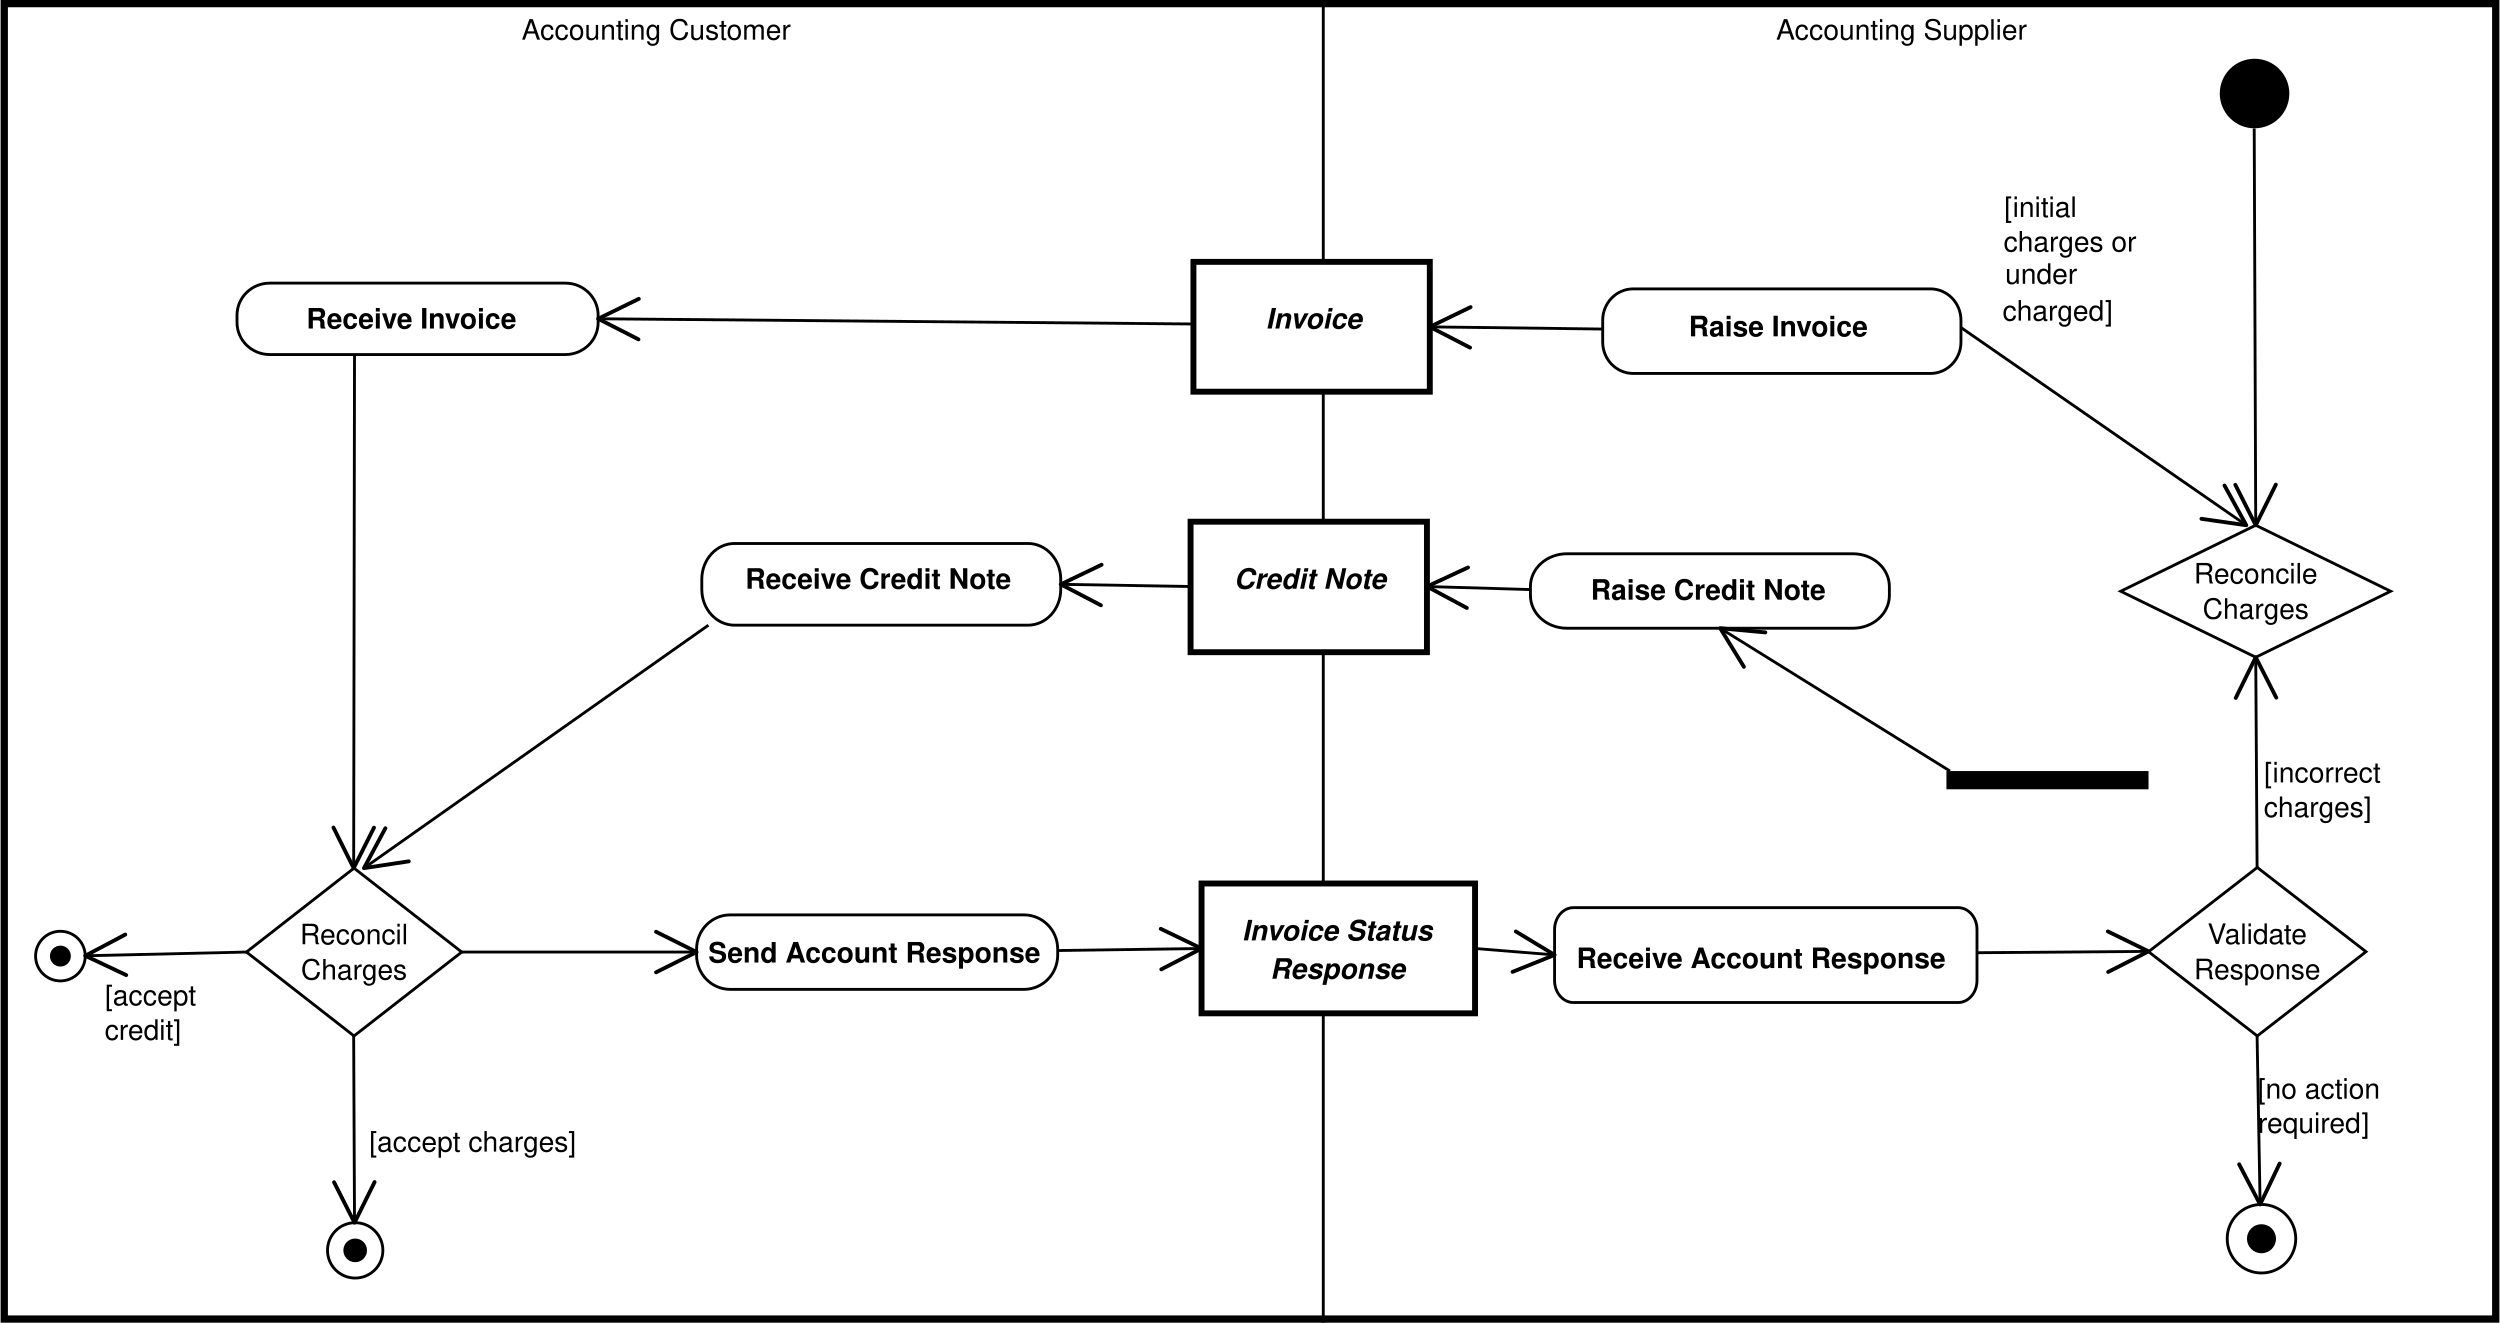
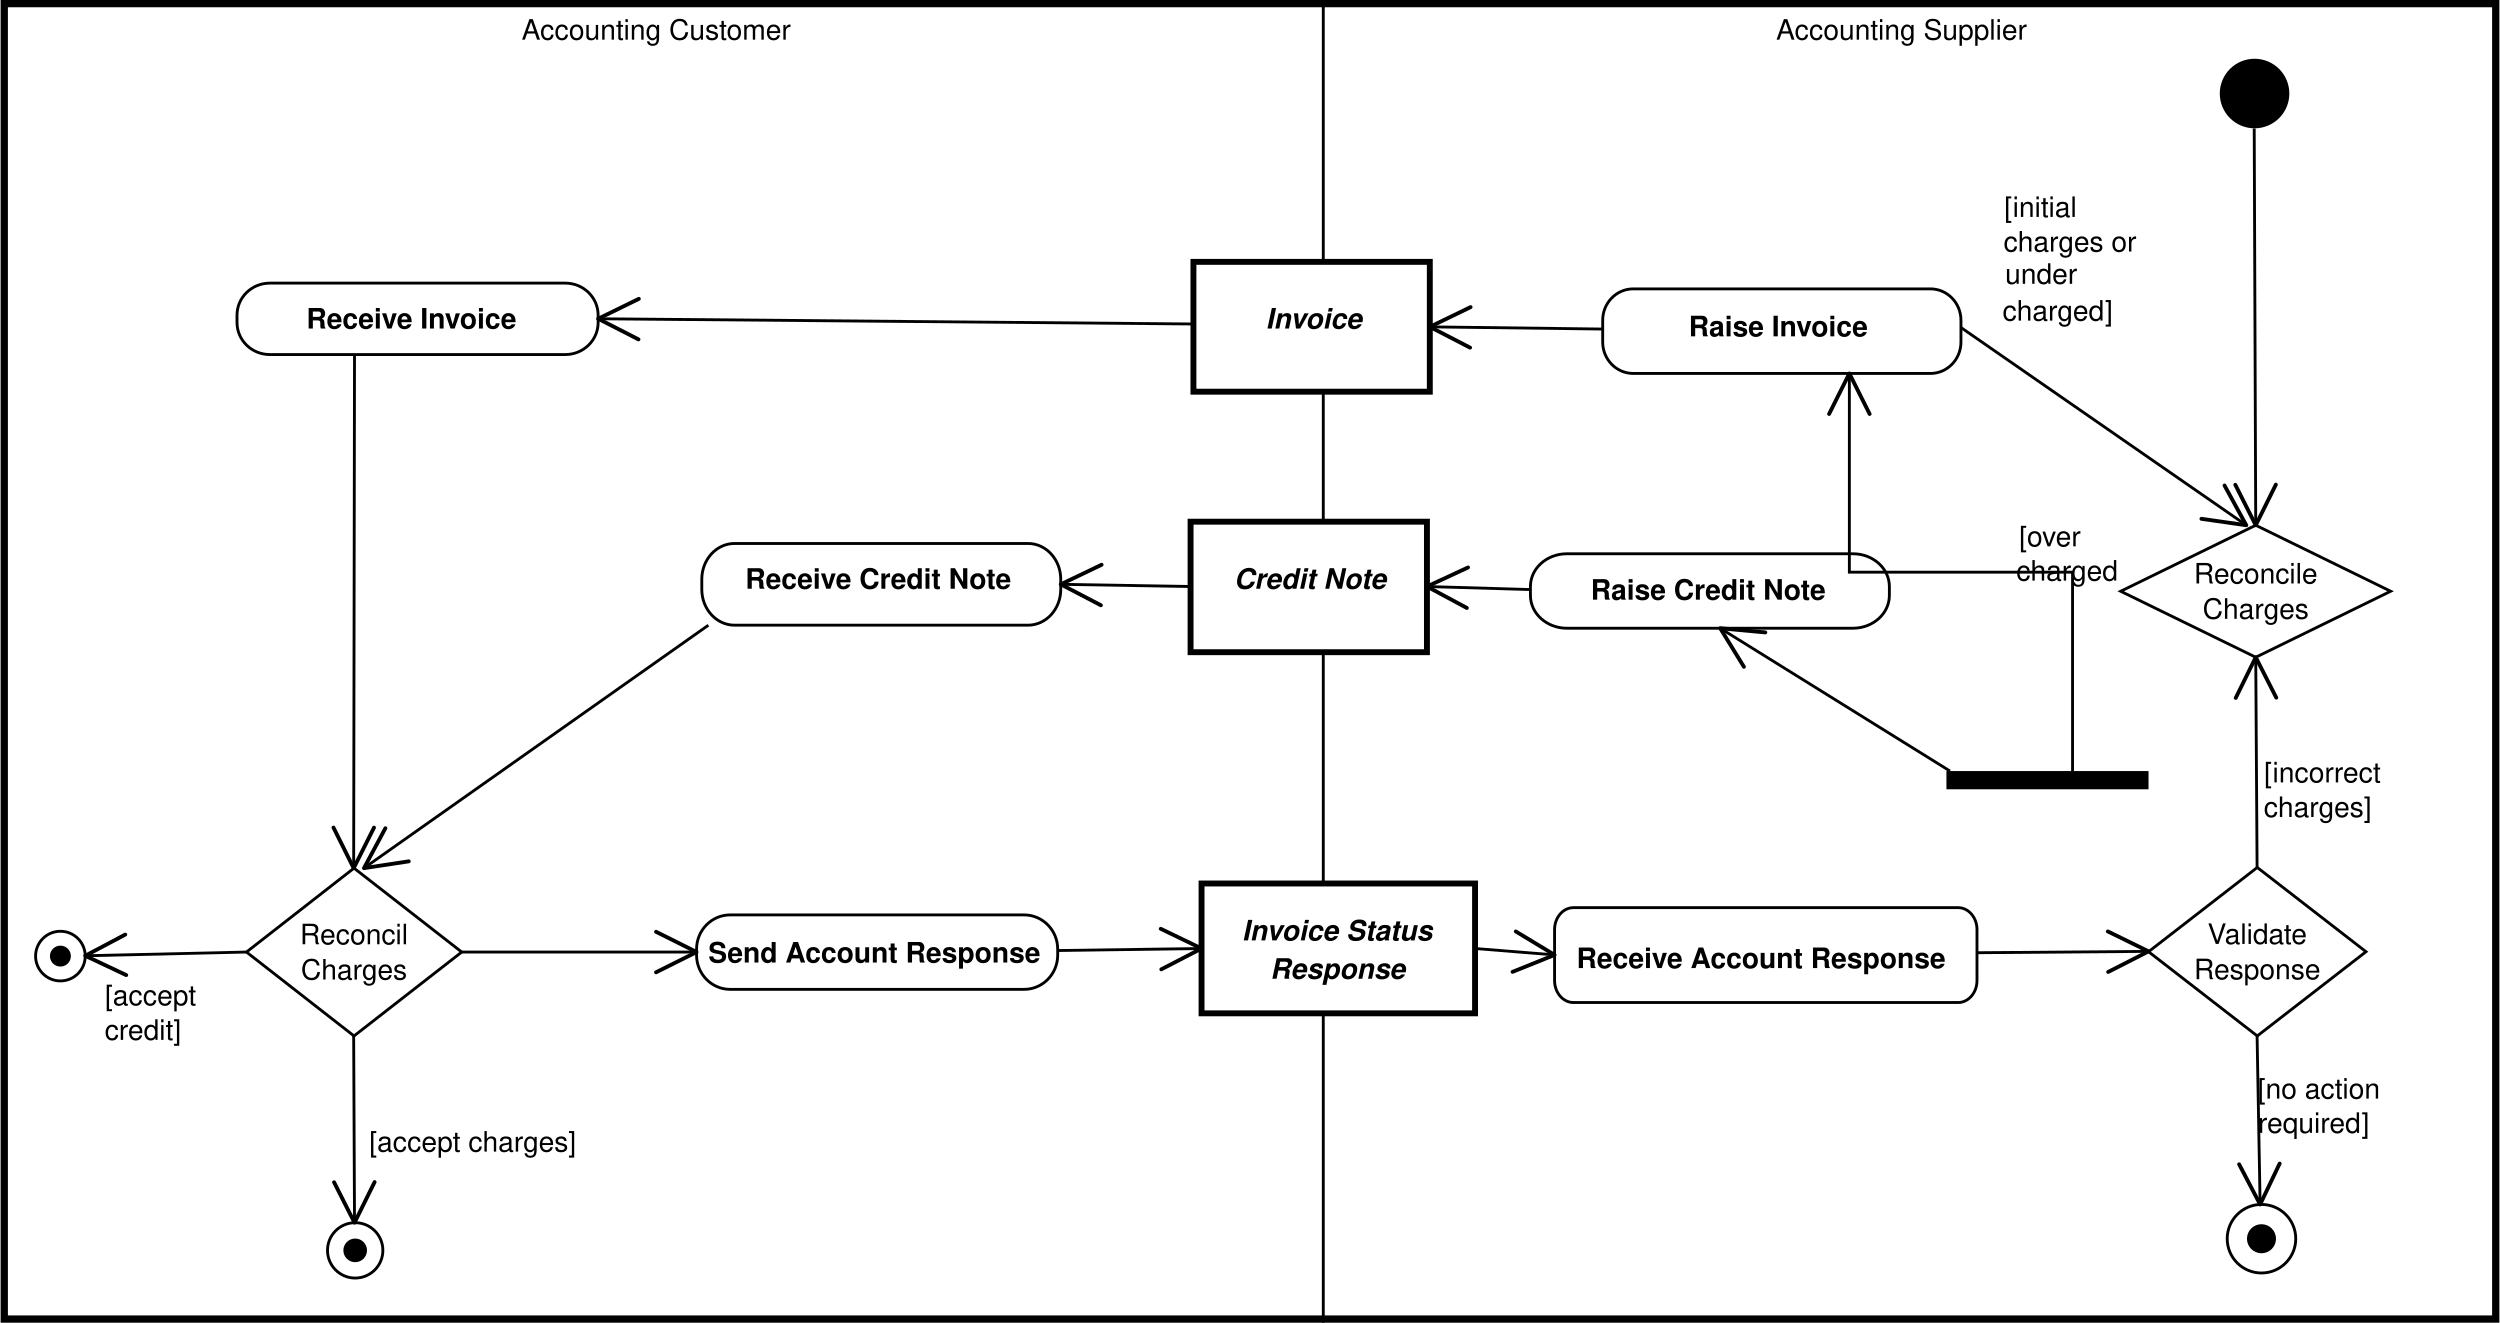
- <svg xmlns="http://www.w3.org/2000/svg" version="1.1" width="1480" height="783" viewBox="0 0 1480.0 783.4" content="&lt;mxfile host=&quot;UBL-TC&quot; agent=&quot;UBL artwork pipeline&quot; type=&quot;device&quot;&gt;&lt;diagram id=&quot;d1&quot; name=&quot;Page-1&quot;&gt;&lt;mxGraphModel dx=&quot;1400&quot; dy=&quot;800&quot; grid=&quot;0&quot; page=&quot;1&quot; pageScale=&quot;1&quot; pageWidth=&quot;1480&quot; pageHeight=&quot;783&quot;&gt;&lt;root&gt;&lt;mxCell id=&quot;0&quot;/&gt;&lt;mxCell id=&quot;1&quot; parent=&quot;0&quot;/&gt;&lt;mxCell id=&quot;lane0&quot; value=&quot;Accounting Customer&quot; style=&quot;swimlane;whiteSpace=wrap;html=1;startSize=33;&quot; vertex=&quot;1&quot; parent=&quot;1&quot;&gt;&lt;mxGeometry x=&quot;0.0&quot; y=&quot;0&quot; width=&quot;783.4&quot; height=&quot;783.4&quot; as=&quot;geometry&quot;/&gt;&lt;/mxCell&gt;&lt;mxCell id=&quot;lane1&quot; value=&quot;Accounting Supplier&quot; style=&quot;swimlane;whiteSpace=wrap;html=1;startSize=33;&quot; vertex=&quot;1&quot; parent=&quot;1&quot;&gt;&lt;mxGeometry x=&quot;783.4&quot; y=&quot;0&quot; width=&quot;696.6&quot; height=&quot;783.4&quot; as=&quot;geometry&quot;/&gt;&lt;/mxCell&gt;&lt;mxCell id=&quot;n1&quot; value=&quot;&quot; style=&quot;ellipse;html=1;shape=startState;fillColor=#000000;strokeColor=#000000;fontFamily=Helvetica;fontSize=17;&quot; vertex=&quot;1&quot; parent=&quot;1&quot;&gt;&lt;mxGeometry x=&quot;1314.5&quot; y=&quot;34.6&quot; width=&quot;41.1&quot; height=&quot;41.5&quot; as=&quot;geometry&quot;/&gt;&lt;/mxCell&gt;&lt;mxCell id=&quot;n2&quot; value=&quot;Invoice&quot; style=&quot;rounded=0;whiteSpace=wrap;html=1;fontStyle=3;strokeWidth=2;fontFamily=Helvetica;fontSize=17;&quot; vertex=&quot;1&quot; parent=&quot;1&quot;&gt;&lt;mxGeometry x=&quot;706.5&quot; y=&quot;155.1&quot; width=&quot;140.0&quot; height=&quot;76.9&quot; as=&quot;geometry&quot;/&gt;&lt;/mxCell&gt;&lt;mxCell id=&quot;n3&quot; value=&quot;Receive Invoice&quot; style=&quot;rounded=1;arcSize=40;whiteSpace=wrap;html=1;fontStyle=1;fontFamily=Helvetica;fontSize=17;&quot; vertex=&quot;1&quot; parent=&quot;1&quot;&gt;&lt;mxGeometry x=&quot;140.0&quot; y=&quot;167.7&quot; width=&quot;213.9&quot; height=&quot;42.3&quot; as=&quot;geometry&quot;/&gt;&lt;/mxCell&gt;&lt;mxCell id=&quot;n4&quot; value=&quot;Raise Invoice&quot; style=&quot;rounded=1;arcSize=40;whiteSpace=wrap;html=1;fontStyle=1;fontFamily=Helvetica;fontSize=17;&quot; vertex=&quot;1&quot; parent=&quot;1&quot;&gt;&lt;mxGeometry x=&quot;948.9&quot; y=&quot;171.1&quot; width=&quot;212.2&quot; height=&quot;50.1&quot; as=&quot;geometry&quot;/&gt;&lt;/mxCell&gt;&lt;mxCell id=&quot;n5&quot; value=&quot;Credit Note&quot; style=&quot;rounded=0;whiteSpace=wrap;html=1;fontStyle=3;strokeWidth=2;fontFamily=Helvetica;fontSize=17;&quot; vertex=&quot;1&quot; parent=&quot;1&quot;&gt;&lt;mxGeometry x=&quot;704.8&quot; y=&quot;309.0&quot; width=&quot;140.0&quot; height=&quot;77.3&quot; as=&quot;geometry&quot;/&gt;&lt;/mxCell&gt;&lt;mxCell id=&quot;n6&quot; value=&quot;Reconcile Charges&quot; style=&quot;rhombus;whiteSpace=wrap;html=1;fontFamily=Helvetica;fontSize=17;&quot; vertex=&quot;1&quot; parent=&quot;1&quot;&gt;&lt;mxGeometry x=&quot;1255.7&quot; y=&quot;311.1&quot; width=&quot;159.9&quot; height=&quot;78.2&quot; as=&quot;geometry&quot;/&gt;&lt;/mxCell&gt;&lt;mxCell id=&quot;n7&quot; value=&quot;Receive Credit Note&quot; style=&quot;rounded=1;arcSize=40;whiteSpace=wrap;html=1;fontStyle=1;fontFamily=Helvetica;fontSize=17;&quot; vertex=&quot;1&quot; parent=&quot;1&quot;&gt;&lt;mxGeometry x=&quot;415.3&quot; y=&quot;321.9&quot; width=&quot;212.6&quot; height=&quot;48.4&quot; as=&quot;geometry&quot;/&gt;&lt;/mxCell&gt;&lt;mxCell id=&quot;n8&quot; value=&quot;Raise Credit Note&quot; style=&quot;rounded=1;arcSize=40;whiteSpace=wrap;html=1;fontStyle=1;fontFamily=Helvetica;fontSize=17;&quot; vertex=&quot;1&quot; parent=&quot;1&quot;&gt;&lt;mxGeometry x=&quot;906.1&quot; y=&quot;328.0&quot; width=&quot;212.6&quot; height=&quot;44.1&quot; as=&quot;geometry&quot;/&gt;&lt;/mxCell&gt;&lt;mxCell id=&quot;n9&quot; value=&quot;&quot; style=&quot;html=1;shape=line;direction=north;strokeWidth=12;fontFamily=Helvetica;fontSize=17;&quot; vertex=&quot;1&quot; parent=&quot;1&quot;&gt;&lt;mxGeometry x=&quot;1152.5&quot; y=&quot;456.7&quot; width=&quot;119.7&quot; height=&quot;10.8&quot; as=&quot;geometry&quot;/&gt;&lt;/mxCell&gt;&lt;mxCell id=&quot;n10&quot; value=&quot;Validate Response&quot; style=&quot;rhombus;whiteSpace=wrap;html=1;fontFamily=Helvetica;fontSize=17;&quot; vertex=&quot;1&quot; parent=&quot;1&quot;&gt;&lt;mxGeometry x=&quot;1272.2&quot; y=&quot;513.8&quot; width=&quot;128.8&quot; height=&quot;99.8&quot; as=&quot;geometry&quot;/&gt;&lt;/mxCell&gt;&lt;mxCell id=&quot;n11&quot; value=&quot;Reconcil Charges&quot; style=&quot;rhombus;whiteSpace=wrap;html=1;fontFamily=Helvetica;fontSize=17;&quot; vertex=&quot;1&quot; parent=&quot;1&quot;&gt;&lt;mxGeometry x=&quot;145.6&quot; y=&quot;514.2&quot; width=&quot;127.5&quot; height=&quot;99.4&quot; as=&quot;geometry&quot;/&gt;&lt;/mxCell&gt;&lt;mxCell id=&quot;n12&quot; value=&quot;Invoice Status Response&quot; style=&quot;rounded=0;whiteSpace=wrap;html=1;fontStyle=3;strokeWidth=2;fontFamily=Helvetica;fontSize=17;&quot; vertex=&quot;1&quot; parent=&quot;1&quot;&gt;&lt;mxGeometry x=&quot;711.3&quot; y=&quot;523.3&quot; width=&quot;162.0&quot; height=&quot;76.9&quot; as=&quot;geometry&quot;/&gt;&lt;/mxCell&gt;&lt;mxCell id=&quot;n13&quot; value=&quot;Receive Account Response&quot; style=&quot;rounded=1;arcSize=40;whiteSpace=wrap;html=1;fontStyle=1;fontFamily=Helvetica;fontSize=17;&quot; vertex=&quot;1&quot; parent=&quot;1&quot;&gt;&lt;mxGeometry x=&quot;920.4&quot; y=&quot;537.6&quot; width=&quot;250.2&quot; height=&quot;56.2&quot; as=&quot;geometry&quot;/&gt;&lt;/mxCell&gt;&lt;mxCell id=&quot;n14&quot; value=&quot;Send Account Response&quot; style=&quot;rounded=1;arcSize=40;whiteSpace=wrap;html=1;fontStyle=1;fontFamily=Helvetica;fontSize=17;&quot; vertex=&quot;1&quot; parent=&quot;1&quot;&gt;&lt;mxGeometry x=&quot;412.2&quot; y=&quot;541.9&quot; width=&quot;213.9&quot; height=&quot;44.1&quot; as=&quot;geometry&quot;/&gt;&lt;/mxCell&gt;&lt;mxCell id=&quot;n15&quot; value=&quot;&quot; style=&quot;ellipse;html=1;shape=endState;fillColor=#000000;strokeColor=#000000;fontFamily=Helvetica;fontSize=17;&quot; vertex=&quot;1&quot; parent=&quot;1&quot;&gt;&lt;mxGeometry x=&quot;20.7&quot; y=&quot;551.4&quot; width=&quot;29.4&quot; height=&quot;29.8&quot; as=&quot;geometry&quot;/&gt;&lt;/mxCell&gt;&lt;mxCell id=&quot;n16&quot; value=&quot;&quot; style=&quot;ellipse;html=1;shape=endState;fillColor=#000000;strokeColor=#000000;fontFamily=Helvetica;fontSize=17;&quot; vertex=&quot;1&quot; parent=&quot;1&quot;&gt;&lt;mxGeometry x=&quot;1318.8&quot; y=&quot;713.4&quot; width=&quot;40.6&quot; height=&quot;40.6&quot; as=&quot;geometry&quot;/&gt;&lt;/mxCell&gt;&lt;mxCell id=&quot;n17&quot; value=&quot;&quot; style=&quot;ellipse;html=1;shape=endState;fillColor=#000000;strokeColor=#000000;fontFamily=Helvetica;fontSize=17;&quot; vertex=&quot;1&quot; parent=&quot;1&quot;&gt;&lt;mxGeometry x=&quot;193.6&quot; y=&quot;724.2&quot; width=&quot;32.8&quot; height=&quot;32.8&quot; as=&quot;geometry&quot;/&gt;&lt;/mxCell&gt;&lt;mxCell id=&quot;e0&quot; value=&quot;&quot; style=&quot;edgeStyle=none;rounded=0;html=1;endArrow=open;endFill=0;endSize=14;exitX=0.494;exitY=1.0;entryX=0.5;entryY=0.0;&quot; edge=&quot;1&quot; parent=&quot;1&quot; source=&quot;n1&quot; target=&quot;n6&quot;&gt;&lt;mxGeometry relative=&quot;1&quot; as=&quot;geometry&quot;&gt;&lt;/mxGeometry&gt;&lt;/mxCell&gt;&lt;mxCell id=&quot;e1&quot; value=&quot;&quot; style=&quot;edgeStyle=none;rounded=0;html=1;endArrow=open;endFill=0;endSize=14;exitX=0.0;exitY=0.478;entryX=1.0;entryY=0.499;&quot; edge=&quot;1&quot; parent=&quot;1&quot; source=&quot;n2&quot; target=&quot;n3&quot;&gt;&lt;mxGeometry relative=&quot;1&quot; as=&quot;geometry&quot;&gt;&lt;/mxGeometry&gt;&lt;/mxCell&gt;&lt;mxCell id=&quot;e2&quot; value=&quot;&quot; style=&quot;edgeStyle=none;rounded=0;html=1;endArrow=open;endFill=0;endSize=14;exitX=0.0;exitY=0.475;entryX=1.0;entryY=0.501;&quot; edge=&quot;1&quot; parent=&quot;1&quot; source=&quot;n4&quot; target=&quot;n2&quot;&gt;&lt;mxGeometry relative=&quot;1&quot; as=&quot;geometry&quot;&gt;&lt;/mxGeometry&gt;&lt;/mxCell&gt;&lt;mxCell id=&quot;e3&quot; value=&quot;[initial charges or under charged]&quot; style=&quot;edgeStyle=none;rounded=0;html=1;endArrow=open;endFill=0;endSize=14;exitX=1.0;exitY=0.457;entryX=0.465;entryY=0.0;&quot; edge=&quot;1&quot; parent=&quot;1&quot; source=&quot;n4&quot; target=&quot;n6&quot;&gt;&lt;mxGeometry relative=&quot;1&quot; as=&quot;geometry&quot;&gt;&lt;/mxGeometry&gt;&lt;/mxCell&gt;&lt;mxCell id=&quot;e4&quot; value=&quot;&quot; style=&quot;edgeStyle=none;rounded=0;html=1;endArrow=open;endFill=0;endSize=14;exitX=0.325;exitY=1.0;entryX=0.498;entryY=0.0;&quot; edge=&quot;1&quot; parent=&quot;1&quot; source=&quot;n3&quot; target=&quot;n11&quot;&gt;&lt;mxGeometry relative=&quot;1&quot; as=&quot;geometry&quot;&gt;&lt;/mxGeometry&gt;&lt;/mxCell&gt;&lt;mxCell id=&quot;e5&quot; value=&quot;&quot; style=&quot;edgeStyle=none;rounded=0;html=1;endArrow=open;endFill=0;endSize=14;exitX=0.0;exitY=0.497;entryX=1.0;entryY=0.5;&quot; edge=&quot;1&quot; parent=&quot;1&quot; source=&quot;n5&quot; target=&quot;n7&quot;&gt;&lt;mxGeometry relative=&quot;1&quot; as=&quot;geometry&quot;&gt;&lt;/mxGeometry&gt;&lt;/mxCell&gt;&lt;mxCell id=&quot;e6&quot; value=&quot;&quot; style=&quot;edgeStyle=none;rounded=0;html=1;endArrow=open;endFill=0;endSize=14;exitX=0.0;exitY=0.481;entryX=1.0;entryY=0.497;&quot; edge=&quot;1&quot; parent=&quot;1&quot; source=&quot;n8&quot; target=&quot;n5&quot;&gt;&lt;mxGeometry relative=&quot;1&quot; as=&quot;geometry&quot;&gt;&lt;/mxGeometry&gt;&lt;/mxCell&gt;&lt;mxCell id=&quot;e7&quot; value=&quot;&quot; style=&quot;edgeStyle=none;rounded=0;html=1;endArrow=open;endFill=0;endSize=14;exitX=0.018;exitY=1.0;entryX=0.546;entryY=0.0;&quot; edge=&quot;1&quot; parent=&quot;1&quot; source=&quot;n7&quot; target=&quot;n11&quot;&gt;&lt;mxGeometry relative=&quot;1&quot; as=&quot;geometry&quot;&gt;&lt;/mxGeometry&gt;&lt;/mxCell&gt;&lt;mxCell id=&quot;e8&quot; value=&quot;[over charged&quot; style=&quot;edgeStyle=none;rounded=0;html=1;endArrow=open;endFill=0;endSize=14;exitX=0.018;exitY=0.0;entryX=0.529;entryY=1.0;&quot; edge=&quot;1&quot; parent=&quot;1&quot; source=&quot;n9&quot; target=&quot;n8&quot;&gt;&lt;mxGeometry relative=&quot;1&quot; as=&quot;geometry&quot;&gt;&lt;/mxGeometry&gt;&lt;/mxCell&gt;&lt;mxCell id=&quot;e9&quot; value=&quot;[incorrect charges]&quot; style=&quot;edgeStyle=none;rounded=0;html=1;endArrow=open;endFill=0;endSize=14;exitX=0.499;exitY=0.0;entryX=0.5;entryY=1.0;&quot; edge=&quot;1&quot; parent=&quot;1&quot; source=&quot;n10&quot; target=&quot;n6&quot;&gt;&lt;mxGeometry relative=&quot;1&quot; as=&quot;geometry&quot;&gt;&lt;/mxGeometry&gt;&lt;/mxCell&gt;&lt;mxCell id=&quot;e10&quot; value=&quot;&quot; style=&quot;edgeStyle=none;rounded=0;html=1;endArrow=open;endFill=0;endSize=14;exitX=1.0;exitY=0.478;entryX=0.0;entryY=0.501;&quot; edge=&quot;1&quot; parent=&quot;1&quot; source=&quot;n14&quot; target=&quot;n12&quot;&gt;&lt;mxGeometry relative=&quot;1&quot; as=&quot;geometry&quot;&gt;&lt;/mxGeometry&gt;&lt;/mxCell&gt;&lt;mxCell id=&quot;e11&quot; value=&quot;&quot; style=&quot;edgeStyle=none;rounded=0;html=1;endArrow=open;endFill=0;endSize=14;exitX=1.0;exitY=0.5;entryX=0.0;entryY=0.499;&quot; edge=&quot;1&quot; parent=&quot;1&quot; source=&quot;n11&quot; target=&quot;n14&quot;&gt;&lt;mxGeometry relative=&quot;1&quot; as=&quot;geometry&quot;&gt;&lt;/mxGeometry&gt;&lt;/mxCell&gt;&lt;mxCell id=&quot;e12&quot; value=&quot;&quot; style=&quot;edgeStyle=orthogonalEdgeStyle;rounded=0;html=1;endArrow=open;endFill=0;endSize=14;exitX=1.0;exitY=0.501;entryX=0.0;entryY=0.498;&quot; edge=&quot;1&quot; parent=&quot;1&quot; source=&quot;n12&quot; target=&quot;n13&quot;&gt;&lt;mxGeometry relative=&quot;1&quot; as=&quot;geometry&quot;&gt;&lt;/mxGeometry&gt;&lt;/mxCell&gt;&lt;mxCell id=&quot;e13&quot; value=&quot;&quot; style=&quot;edgeStyle=none;rounded=0;html=1;endArrow=open;endFill=0;endSize=14;exitX=1.0;exitY=0.475;entryX=0.0;entryY=0.498;&quot; edge=&quot;1&quot; parent=&quot;1&quot; source=&quot;n13&quot; target=&quot;n10&quot;&gt;&lt;mxGeometry relative=&quot;1&quot; as=&quot;geometry&quot;&gt;&lt;/mxGeometry&gt;&lt;/mxCell&gt;&lt;mxCell id=&quot;e14&quot; value=&quot;[accept credit]&quot; style=&quot;edgeStyle=none;rounded=0;html=1;endArrow=open;endFill=0;endSize=14;exitX=0.0;exitY=0.5;entryX=1.0;entryY=0.493;&quot; edge=&quot;1&quot; parent=&quot;1&quot; source=&quot;n11&quot; target=&quot;n15&quot;&gt;&lt;mxGeometry relative=&quot;1&quot; as=&quot;geometry&quot;&gt;&lt;/mxGeometry&gt;&lt;/mxCell&gt;&lt;mxCell id=&quot;e15&quot; value=&quot;[accept charges]&quot; style=&quot;edgeStyle=none;rounded=0;html=1;endArrow=open;endFill=0;endSize=14;exitX=0.498;exitY=1.0;entryX=0.488;entryY=0.0;&quot; edge=&quot;1&quot; parent=&quot;1&quot; source=&quot;n11&quot; target=&quot;n17&quot;&gt;&lt;mxGeometry relative=&quot;1&quot; as=&quot;geometry&quot;&gt;&lt;/mxGeometry&gt;&lt;/mxCell&gt;&lt;mxCell id=&quot;e16&quot; value=&quot;[no action required]&quot; style=&quot;edgeStyle=orthogonalEdgeStyle;rounded=0;html=1;endArrow=open;endFill=0;endSize=14;exitX=0.499;exitY=1.0;entryX=0.48;entryY=0.0;&quot; edge=&quot;1&quot; parent=&quot;1&quot; source=&quot;n10&quot; target=&quot;n16&quot;&gt;&lt;mxGeometry relative=&quot;1&quot; as=&quot;geometry&quot;&gt;&lt;/mxGeometry&gt;&lt;/mxCell&gt;&lt;/root&gt;&lt;/mxGraphModel&gt;&lt;/diagram&gt;&lt;/mxfile&gt;">
+ <svg xmlns="http://www.w3.org/2000/svg" version="1.1" width="1480" height="783" viewBox="0 0 1480.0 783.4" content="&lt;mxfile host=&quot;UBL-TC&quot; agent=&quot;UBL artwork pipeline&quot; type=&quot;device&quot;&gt;&lt;diagram id=&quot;d1&quot; name=&quot;Page-1&quot;&gt;&lt;mxGraphModel dx=&quot;1400&quot; dy=&quot;800&quot; grid=&quot;0&quot; page=&quot;1&quot; pageScale=&quot;1&quot; pageWidth=&quot;1480&quot; pageHeight=&quot;783&quot;&gt;&lt;root&gt;&lt;mxCell id=&quot;0&quot;/&gt;&lt;mxCell id=&quot;1&quot; parent=&quot;0&quot;/&gt;&lt;mxCell id=&quot;lane0&quot; value=&quot;Accounting Customer&quot; style=&quot;swimlane;whiteSpace=wrap;html=1;startSize=33;&quot; vertex=&quot;1&quot; parent=&quot;1&quot;&gt;&lt;mxGeometry x=&quot;0.0&quot; y=&quot;0&quot; width=&quot;783.4&quot; height=&quot;783.4&quot; as=&quot;geometry&quot;/&gt;&lt;/mxCell&gt;&lt;mxCell id=&quot;lane1&quot; value=&quot;Accounting Supplier&quot; style=&quot;swimlane;whiteSpace=wrap;html=1;startSize=33;&quot; vertex=&quot;1&quot; parent=&quot;1&quot;&gt;&lt;mxGeometry x=&quot;783.4&quot; y=&quot;0&quot; width=&quot;696.6&quot; height=&quot;783.4&quot; as=&quot;geometry&quot;/&gt;&lt;/mxCell&gt;&lt;mxCell id=&quot;n1&quot; value=&quot;&quot; style=&quot;ellipse;html=1;shape=startState;fillColor=#000000;strokeColor=#000000;fontFamily=Helvetica;fontSize=17;&quot; vertex=&quot;1&quot; parent=&quot;1&quot;&gt;&lt;mxGeometry x=&quot;1314.5&quot; y=&quot;34.6&quot; width=&quot;41.1&quot; height=&quot;41.5&quot; as=&quot;geometry&quot;/&gt;&lt;/mxCell&gt;&lt;mxCell id=&quot;n2&quot; value=&quot;Invoice&quot; style=&quot;rounded=0;whiteSpace=wrap;html=1;fontStyle=3;strokeWidth=2;fontFamily=Helvetica;fontSize=17;&quot; vertex=&quot;1&quot; parent=&quot;1&quot;&gt;&lt;mxGeometry x=&quot;706.5&quot; y=&quot;155.1&quot; width=&quot;140.0&quot; height=&quot;76.9&quot; as=&quot;geometry&quot;/&gt;&lt;/mxCell&gt;&lt;mxCell id=&quot;n3&quot; value=&quot;Receive Invoice&quot; style=&quot;rounded=1;arcSize=40;whiteSpace=wrap;html=1;fontStyle=1;fontFamily=Helvetica;fontSize=17;&quot; vertex=&quot;1&quot; parent=&quot;1&quot;&gt;&lt;mxGeometry x=&quot;140.0&quot; y=&quot;167.7&quot; width=&quot;213.9&quot; height=&quot;42.3&quot; as=&quot;geometry&quot;/&gt;&lt;/mxCell&gt;&lt;mxCell id=&quot;n4&quot; value=&quot;Raise Invoice&quot; style=&quot;rounded=1;arcSize=40;whiteSpace=wrap;html=1;fontStyle=1;fontFamily=Helvetica;fontSize=17;&quot; vertex=&quot;1&quot; parent=&quot;1&quot;&gt;&lt;mxGeometry x=&quot;948.9&quot; y=&quot;171.1&quot; width=&quot;212.2&quot; height=&quot;50.1&quot; as=&quot;geometry&quot;/&gt;&lt;/mxCell&gt;&lt;mxCell id=&quot;n5&quot; value=&quot;Credit Note&quot; style=&quot;rounded=0;whiteSpace=wrap;html=1;fontStyle=3;strokeWidth=2;fontFamily=Helvetica;fontSize=17;&quot; vertex=&quot;1&quot; parent=&quot;1&quot;&gt;&lt;mxGeometry x=&quot;704.8&quot; y=&quot;309.0&quot; width=&quot;140.0&quot; height=&quot;77.3&quot; as=&quot;geometry&quot;/&gt;&lt;/mxCell&gt;&lt;mxCell id=&quot;n6&quot; value=&quot;Reconcile Charges&quot; style=&quot;rhombus;whiteSpace=wrap;html=1;fontFamily=Helvetica;fontSize=17;&quot; vertex=&quot;1&quot; parent=&quot;1&quot;&gt;&lt;mxGeometry x=&quot;1255.7&quot; y=&quot;311.1&quot; width=&quot;159.9&quot; height=&quot;78.2&quot; as=&quot;geometry&quot;/&gt;&lt;/mxCell&gt;&lt;mxCell id=&quot;n7&quot; value=&quot;Receive Credit Note&quot; style=&quot;rounded=1;arcSize=40;whiteSpace=wrap;html=1;fontStyle=1;fontFamily=Helvetica;fontSize=17;&quot; vertex=&quot;1&quot; parent=&quot;1&quot;&gt;&lt;mxGeometry x=&quot;415.3&quot; y=&quot;321.9&quot; width=&quot;212.6&quot; height=&quot;48.4&quot; as=&quot;geometry&quot;/&gt;&lt;/mxCell&gt;&lt;mxCell id=&quot;n8&quot; value=&quot;Raise Credit Note&quot; style=&quot;rounded=1;arcSize=40;whiteSpace=wrap;html=1;fontStyle=1;fontFamily=Helvetica;fontSize=17;&quot; vertex=&quot;1&quot; parent=&quot;1&quot;&gt;&lt;mxGeometry x=&quot;906.1&quot; y=&quot;328.0&quot; width=&quot;212.6&quot; height=&quot;44.1&quot; as=&quot;geometry&quot;/&gt;&lt;/mxCell&gt;&lt;mxCell id=&quot;n9&quot; value=&quot;&quot; style=&quot;html=1;shape=line;direction=north;strokeWidth=12;fontFamily=Helvetica;fontSize=17;&quot; vertex=&quot;1&quot; parent=&quot;1&quot;&gt;&lt;mxGeometry x=&quot;1152.5&quot; y=&quot;456.7&quot; width=&quot;119.7&quot; height=&quot;10.8&quot; as=&quot;geometry&quot;/&gt;&lt;/mxCell&gt;&lt;mxCell id=&quot;n10&quot; value=&quot;Validate Response&quot; style=&quot;rhombus;whiteSpace=wrap;html=1;fontFamily=Helvetica;fontSize=17;&quot; vertex=&quot;1&quot; parent=&quot;1&quot;&gt;&lt;mxGeometry x=&quot;1272.2&quot; y=&quot;513.8&quot; width=&quot;128.8&quot; height=&quot;99.8&quot; as=&quot;geometry&quot;/&gt;&lt;/mxCell&gt;&lt;mxCell id=&quot;n11&quot; value=&quot;Reconcil Charges&quot; style=&quot;rhombus;whiteSpace=wrap;html=1;fontFamily=Helvetica;fontSize=17;&quot; vertex=&quot;1&quot; parent=&quot;1&quot;&gt;&lt;mxGeometry x=&quot;145.6&quot; y=&quot;514.2&quot; width=&quot;127.5&quot; height=&quot;99.4&quot; as=&quot;geometry&quot;/&gt;&lt;/mxCell&gt;&lt;mxCell id=&quot;n12&quot; value=&quot;Invoice Status Response&quot; style=&quot;rounded=0;whiteSpace=wrap;html=1;fontStyle=3;strokeWidth=2;fontFamily=Helvetica;fontSize=17;&quot; vertex=&quot;1&quot; parent=&quot;1&quot;&gt;&lt;mxGeometry x=&quot;711.3&quot; y=&quot;523.3&quot; width=&quot;162.0&quot; height=&quot;76.9&quot; as=&quot;geometry&quot;/&gt;&lt;/mxCell&gt;&lt;mxCell id=&quot;n13&quot; value=&quot;Receive Account Response&quot; style=&quot;rounded=1;arcSize=40;whiteSpace=wrap;html=1;fontStyle=1;fontFamily=Helvetica;fontSize=17;&quot; vertex=&quot;1&quot; parent=&quot;1&quot;&gt;&lt;mxGeometry x=&quot;920.4&quot; y=&quot;537.6&quot; width=&quot;250.2&quot; height=&quot;56.2&quot; as=&quot;geometry&quot;/&gt;&lt;/mxCell&gt;&lt;mxCell id=&quot;n14&quot; value=&quot;Send Account Response&quot; style=&quot;rounded=1;arcSize=40;whiteSpace=wrap;html=1;fontStyle=1;fontFamily=Helvetica;fontSize=17;&quot; vertex=&quot;1&quot; parent=&quot;1&quot;&gt;&lt;mxGeometry x=&quot;412.2&quot; y=&quot;541.9&quot; width=&quot;213.9&quot; height=&quot;44.1&quot; as=&quot;geometry&quot;/&gt;&lt;/mxCell&gt;&lt;mxCell id=&quot;n15&quot; value=&quot;&quot; style=&quot;ellipse;html=1;shape=endState;fillColor=#000000;strokeColor=#000000;fontFamily=Helvetica;fontSize=17;&quot; vertex=&quot;1&quot; parent=&quot;1&quot;&gt;&lt;mxGeometry x=&quot;20.7&quot; y=&quot;551.4&quot; width=&quot;29.4&quot; height=&quot;29.8&quot; as=&quot;geometry&quot;/&gt;&lt;/mxCell&gt;&lt;mxCell id=&quot;n16&quot; value=&quot;&quot; style=&quot;ellipse;html=1;shape=endState;fillColor=#000000;strokeColor=#000000;fontFamily=Helvetica;fontSize=17;&quot; vertex=&quot;1&quot; parent=&quot;1&quot;&gt;&lt;mxGeometry x=&quot;1318.8&quot; y=&quot;713.4&quot; width=&quot;40.6&quot; height=&quot;40.6&quot; as=&quot;geometry&quot;/&gt;&lt;/mxCell&gt;&lt;mxCell id=&quot;n17&quot; value=&quot;&quot; style=&quot;ellipse;html=1;shape=endState;fillColor=#000000;strokeColor=#000000;fontFamily=Helvetica;fontSize=17;&quot; vertex=&quot;1&quot; parent=&quot;1&quot;&gt;&lt;mxGeometry x=&quot;193.6&quot; y=&quot;724.2&quot; width=&quot;32.8&quot; height=&quot;32.8&quot; as=&quot;geometry&quot;/&gt;&lt;/mxCell&gt;&lt;mxCell id=&quot;e0&quot; value=&quot;&quot; style=&quot;edgeStyle=none;rounded=0;html=1;endArrow=open;endFill=0;endSize=14;exitX=0.494;exitY=1.0;entryX=0.5;entryY=0.0;&quot; edge=&quot;1&quot; parent=&quot;1&quot; source=&quot;n1&quot; target=&quot;n6&quot;&gt;&lt;mxGeometry relative=&quot;1&quot; as=&quot;geometry&quot;&gt;&lt;/mxGeometry&gt;&lt;/mxCell&gt;&lt;mxCell id=&quot;e1&quot; value=&quot;&quot; style=&quot;edgeStyle=none;rounded=0;html=1;endArrow=open;endFill=0;endSize=14;exitX=0.0;exitY=0.478;entryX=1.0;entryY=0.499;&quot; edge=&quot;1&quot; parent=&quot;1&quot; source=&quot;n2&quot; target=&quot;n3&quot;&gt;&lt;mxGeometry relative=&quot;1&quot; as=&quot;geometry&quot;&gt;&lt;/mxGeometry&gt;&lt;/mxCell&gt;&lt;mxCell id=&quot;e2&quot; value=&quot;&quot; style=&quot;edgeStyle=none;rounded=0;html=1;endArrow=open;endFill=0;endSize=14;exitX=0.0;exitY=0.475;entryX=1.0;entryY=0.501;&quot; edge=&quot;1&quot; parent=&quot;1&quot; source=&quot;n4&quot; target=&quot;n2&quot;&gt;&lt;mxGeometry relative=&quot;1&quot; as=&quot;geometry&quot;&gt;&lt;/mxGeometry&gt;&lt;/mxCell&gt;&lt;mxCell id=&quot;e3&quot; value=&quot;[over charged&quot; style=&quot;edgeStyle=none;rounded=0;html=1;endArrow=open;endFill=0;endSize=14;exitX=1.0;exitY=0.457;entryX=0.465;entryY=0.0;&quot; edge=&quot;1&quot; parent=&quot;1&quot; source=&quot;n4&quot; target=&quot;n6&quot;&gt;&lt;mxGeometry relative=&quot;1&quot; as=&quot;geometry&quot;&gt;&lt;/mxGeometry&gt;&lt;/mxCell&gt;&lt;mxCell id=&quot;e4&quot; value=&quot;&quot; style=&quot;edgeStyle=none;rounded=0;html=1;endArrow=open;endFill=0;endSize=14;exitX=0.325;exitY=1.0;entryX=0.498;entryY=0.0;&quot; edge=&quot;1&quot; parent=&quot;1&quot; source=&quot;n3&quot; target=&quot;n11&quot;&gt;&lt;mxGeometry relative=&quot;1&quot; as=&quot;geometry&quot;&gt;&lt;/mxGeometry&gt;&lt;/mxCell&gt;&lt;mxCell id=&quot;e5&quot; value=&quot;[incorrect information]&quot; style=&quot;edgeStyle=orthogonalEdgeStyle;rounded=0;html=1;endArrow=open;endFill=0;endSize=14;exitX=0.624;exitY=0.0;entryX=0.689;entryY=1.0;&quot; edge=&quot;1&quot; parent=&quot;1&quot; source=&quot;n9&quot; target=&quot;n4&quot;&gt;&lt;mxGeometry relative=&quot;1&quot; as=&quot;geometry&quot;&gt;&lt;/mxGeometry&gt;&lt;/mxCell&gt;&lt;mxCell id=&quot;e6&quot; value=&quot;&quot; style=&quot;edgeStyle=none;rounded=0;html=1;endArrow=open;endFill=0;endSize=14;exitX=0.0;exitY=0.497;entryX=1.0;entryY=0.5;&quot; edge=&quot;1&quot; parent=&quot;1&quot; source=&quot;n5&quot; target=&quot;n7&quot;&gt;&lt;mxGeometry relative=&quot;1&quot; as=&quot;geometry&quot;&gt;&lt;/mxGeometry&gt;&lt;/mxCell&gt;&lt;mxCell id=&quot;e7&quot; value=&quot;&quot; style=&quot;edgeStyle=none;rounded=0;html=1;endArrow=open;endFill=0;endSize=14;exitX=0.0;exitY=0.481;entryX=1.0;entryY=0.497;&quot; edge=&quot;1&quot; parent=&quot;1&quot; source=&quot;n8&quot; target=&quot;n5&quot;&gt;&lt;mxGeometry relative=&quot;1&quot; as=&quot;geometry&quot;&gt;&lt;/mxGeometry&gt;&lt;/mxCell&gt;&lt;mxCell id=&quot;e8&quot; value=&quot;&quot; style=&quot;edgeStyle=none;rounded=0;html=1;endArrow=open;endFill=0;endSize=14;exitX=0.018;exitY=1.0;entryX=0.546;entryY=0.0;&quot; edge=&quot;1&quot; parent=&quot;1&quot; source=&quot;n7&quot; target=&quot;n11&quot;&gt;&lt;mxGeometry relative=&quot;1&quot; as=&quot;geometry&quot;&gt;&lt;/mxGeometry&gt;&lt;/mxCell&gt;&lt;mxCell id=&quot;e9&quot; value=&quot;&quot; style=&quot;edgeStyle=none;rounded=0;html=1;endArrow=open;endFill=0;endSize=14;exitX=0.018;exitY=0.0;entryX=0.529;entryY=1.0;&quot; edge=&quot;1&quot; parent=&quot;1&quot; source=&quot;n9&quot; target=&quot;n8&quot;&gt;&lt;mxGeometry relative=&quot;1&quot; as=&quot;geometry&quot;&gt;&lt;/mxGeometry&gt;&lt;/mxCell&gt;&lt;mxCell id=&quot;e10&quot; value=&quot;[incorrect charges]&quot; style=&quot;edgeStyle=none;rounded=0;html=1;endArrow=open;endFill=0;endSize=14;exitX=0.499;exitY=0.0;entryX=0.5;entryY=1.0;&quot; edge=&quot;1&quot; parent=&quot;1&quot; source=&quot;n10&quot; target=&quot;n6&quot;&gt;&lt;mxGeometry relative=&quot;1&quot; as=&quot;geometry&quot;&gt;&lt;/mxGeometry&gt;&lt;/mxCell&gt;&lt;mxCell id=&quot;e11&quot; value=&quot;&quot; style=&quot;edgeStyle=none;rounded=0;html=1;endArrow=open;endFill=0;endSize=14;exitX=1.0;exitY=0.478;entryX=0.0;entryY=0.501;&quot; edge=&quot;1&quot; parent=&quot;1&quot; source=&quot;n14&quot; target=&quot;n12&quot;&gt;&lt;mxGeometry relative=&quot;1&quot; as=&quot;geometry&quot;&gt;&lt;/mxGeometry&gt;&lt;/mxCell&gt;&lt;mxCell id=&quot;e12&quot; value=&quot;&quot; style=&quot;edgeStyle=none;rounded=0;html=1;endArrow=open;endFill=0;endSize=14;exitX=1.0;exitY=0.5;entryX=0.0;entryY=0.499;&quot; edge=&quot;1&quot; parent=&quot;1&quot; source=&quot;n11&quot; target=&quot;n14&quot;&gt;&lt;mxGeometry relative=&quot;1&quot; as=&quot;geometry&quot;&gt;&lt;/mxGeometry&gt;&lt;/mxCell&gt;&lt;mxCell id=&quot;e13&quot; value=&quot;&quot; style=&quot;edgeStyle=orthogonalEdgeStyle;rounded=0;html=1;endArrow=open;endFill=0;endSize=14;exitX=1.0;exitY=0.501;entryX=0.0;entryY=0.498;&quot; edge=&quot;1&quot; parent=&quot;1&quot; source=&quot;n12&quot; target=&quot;n13&quot;&gt;&lt;mxGeometry relative=&quot;1&quot; as=&quot;geometry&quot;&gt;&lt;/mxGeometry&gt;&lt;/mxCell&gt;&lt;mxCell id=&quot;e14&quot; value=&quot;&quot; style=&quot;edgeStyle=none;rounded=0;html=1;endArrow=open;endFill=0;endSize=14;exitX=1.0;exitY=0.475;entryX=0.0;entryY=0.498;&quot; edge=&quot;1&quot; parent=&quot;1&quot; source=&quot;n13&quot; target=&quot;n10&quot;&gt;&lt;mxGeometry relative=&quot;1&quot; as=&quot;geometry&quot;&gt;&lt;/mxGeometry&gt;&lt;/mxCell&gt;&lt;mxCell id=&quot;e15&quot; value=&quot;[accept credit]&quot; style=&quot;edgeStyle=none;rounded=0;html=1;endArrow=open;endFill=0;endSize=14;exitX=0.0;exitY=0.5;entryX=1.0;entryY=0.493;&quot; edge=&quot;1&quot; parent=&quot;1&quot; source=&quot;n11&quot; target=&quot;n15&quot;&gt;&lt;mxGeometry relative=&quot;1&quot; as=&quot;geometry&quot;&gt;&lt;/mxGeometry&gt;&lt;/mxCell&gt;&lt;mxCell id=&quot;e16&quot; value=&quot;[accept charges]&quot; style=&quot;edgeStyle=none;rounded=0;html=1;endArrow=open;endFill=0;endSize=14;exitX=0.498;exitY=1.0;entryX=0.488;entryY=0.0;&quot; edge=&quot;1&quot; parent=&quot;1&quot; source=&quot;n11&quot; target=&quot;n17&quot;&gt;&lt;mxGeometry relative=&quot;1&quot; as=&quot;geometry&quot;&gt;&lt;/mxGeometry&gt;&lt;/mxCell&gt;&lt;mxCell id=&quot;e17&quot; value=&quot;[no action required]&quot; style=&quot;edgeStyle=orthogonalEdgeStyle;rounded=0;html=1;endArrow=open;endFill=0;endSize=14;exitX=0.499;exitY=1.0;entryX=0.48;entryY=0.0;&quot; edge=&quot;1&quot; parent=&quot;1&quot; source=&quot;n10&quot; target=&quot;n16&quot;&gt;&lt;mxGeometry relative=&quot;1&quot; as=&quot;geometry&quot;&gt;&lt;/mxGeometry&gt;&lt;/mxCell&gt;&lt;/root&gt;&lt;/mxGraphModel&gt;&lt;/diagram&gt;&lt;/mxfile&gt;">
  <defs>
    <marker id="arrow" markerUnits="userSpaceOnUse" viewBox="0 0 20 20" refX="18" refY="10" markerWidth="30" markerHeight="30" orient="auto">
      <path d="M 2 2 L 18 10 L 2 18" fill="none" stroke="#000" stroke-width="1.53" stroke-linecap="round" stroke-linejoin="round" />
    </marker>
  </defs>
  <rect x="0" y="0" width="1480.0" height="783.4" fill="#fff" />
  <rect x="2.15" y="2.15" width="1475.70" height="779.13" fill="none" stroke="#000" stroke-width="4.30" />
  <line x1="783.4" y1="0" x2="783.4" y2="783.4" stroke="#000" stroke-width="1.70" />
  <text x="388.3" y="23.5" text-anchor="middle" font-family="Helvetica, Arial, sans-serif" font-size="16.7">Accounting Customer</text>
  <text x="1125.9" y="23.5" text-anchor="middle" font-family="Helvetica, Arial, sans-serif" font-size="16.7">Accounting Supplier</text>
  <circle cx="1335.0" cy="55.4" r="20.6" fill="#000" />
  <rect x="706.5" y="155.1" width="140.0" height="76.9" fill="#fff" stroke="#000" stroke-width="3.50" />
  <text x="777.8" y="194.6" text-anchor="middle" font-family="Helvetica, Arial, sans-serif" font-size="16.7" font-weight="bold" font-style="italic">Invoice</text>
  <rect x="140.0" y="167.7" width="213.9" height="42.3" rx="19.4" ry="19.0" fill="#fff" stroke="#000" stroke-width="1.70" />
  <text x="243.3" y="194.6" text-anchor="middle" font-family="Helvetica, Arial, sans-serif" font-size="16.7" font-weight="bold">Receive Invoice</text>
  <rect x="948.9" y="171.1" width="212.2" height="50.1" rx="18.1" ry="18.6" fill="#fff" stroke="#000" stroke-width="1.70" />
  <text x="1052.9" y="199.2" text-anchor="middle" font-family="Helvetica, Arial, sans-serif" font-size="16.7" font-weight="bold">Raise Invoice</text>
  <rect x="704.8" y="309.0" width="140.0" height="77.3" fill="#fff" stroke="#000" stroke-width="3.50" />
  <text x="775.6" y="348.7" text-anchor="middle" font-family="Helvetica, Arial, sans-serif" font-size="16.7" font-weight="bold" font-style="italic">Credit Note</text>
  <polygon points="1335.7,311.1 1415.6,350.2 1335.7,389.3 1255.7,350.2" fill="#fff" stroke="#000" stroke-width="1.70" />
  <text x="1335.7" y="345.6" text-anchor="middle" font-family="Helvetica, Arial, sans-serif" font-size="16.7">Reconcile</text>
  <text x="1335.7" y="366.5" text-anchor="middle" font-family="Helvetica, Arial, sans-serif" font-size="16.7">Charges</text>
  <rect x="415.3" y="321.9" width="212.6" height="48.4" rx="19.4" ry="21.2" fill="#fff" stroke="#000" stroke-width="1.70" />
  <text x="519.8" y="348.7" text-anchor="middle" font-family="Helvetica, Arial, sans-serif" font-size="16.7" font-weight="bold">Receive Credit Note</text>
  <rect x="906.1" y="328.0" width="212.6" height="44.1" rx="21.6" ry="19.4" fill="#fff" stroke="#000" stroke-width="1.70" />
  <text x="1011.4" y="355.2" text-anchor="middle" font-family="Helvetica, Arial, sans-serif" font-size="16.7" font-weight="bold">Raise Credit Note</text>
  <rect x="1152.5" y="456.7" width="119.7" height="10.8" fill="#000" />
  <polygon points="1336.6,513.8 1401.0,563.7 1336.6,613.6 1272.2,563.7" fill="#fff" stroke="#000" stroke-width="1.70" />
  <text x="1336.6" y="559.1" text-anchor="middle" font-family="Helvetica, Arial, sans-serif" font-size="16.7">Validate</text>
  <text x="1336.6" y="580.0" text-anchor="middle" font-family="Helvetica, Arial, sans-serif" font-size="16.7">Response</text>
  <polygon points="209.3,514.2 273.1,563.9 209.3,613.6 145.6,563.9" fill="#fff" stroke="#000" stroke-width="1.70" />
  <text x="209.3" y="559.3" text-anchor="middle" font-family="Helvetica, Arial, sans-serif" font-size="16.7">Reconcil</text>
  <text x="209.3" y="580.2" text-anchor="middle" font-family="Helvetica, Arial, sans-serif" font-size="16.7">Charges</text>
  <rect x="711.3" y="523.3" width="162.0" height="76.9" fill="#fff" stroke="#000" stroke-width="3.50" />
  <text x="791.6" y="557.0" text-anchor="middle" font-family="Helvetica, Arial, sans-serif" font-size="16.7" font-weight="bold" font-style="italic">Invoice Status</text>
  <text x="791.9" y="579.7" text-anchor="middle" font-family="Helvetica, Arial, sans-serif" font-size="16.7" font-weight="bold" font-style="italic">Response</text>
  <rect x="920.4" y="537.6" width="250.2" height="56.2" rx="11.2" ry="13.0" fill="#fff" stroke="#000" stroke-width="1.70" />
  <text x="1042.7" y="573.4" text-anchor="middle" font-family="Helvetica, Arial, sans-serif" font-size="16.7" font-weight="bold">Receive Account Response</text>
  <rect x="412.2" y="541.9" width="213.9" height="44.1" rx="19.9" ry="20.3" fill="#fff" stroke="#000" stroke-width="1.70" />
  <text x="517.5" y="570.1" text-anchor="middle" font-family="Helvetica, Arial, sans-serif" font-size="16.7" font-weight="bold">Send Account Response</text>
  <circle cx="35.4" cy="566.3" r="14.7" fill="#fff" stroke="#000" stroke-width="1.70" />
  <circle cx="35.4" cy="566.3" r="6.2" fill="#000" />
  <circle cx="1339.1" cy="733.7" r="20.3" fill="#fff" stroke="#000" stroke-width="1.70" />
  <circle cx="1339.1" cy="733.7" r="8.6" fill="#000" />
  <circle cx="210.0" cy="740.6" r="16.4" fill="#fff" stroke="#000" stroke-width="1.70" />
  <circle cx="210.0" cy="740.6" r="7.0" fill="#000" />
  <polyline points="1334.8,76.1 1335.7,311.1" fill="none" stroke="#000" stroke-width="1.70" marker-end="url(#arrow)" />
  <polyline points="706.5,191.9 353.9,188.8" fill="none" stroke="#000" stroke-width="1.70" marker-end="url(#arrow)" />
  <polyline points="948.9,194.9 846.5,193.6" fill="none" stroke="#000" stroke-width="1.70" marker-end="url(#arrow)" />
  <polyline points="1161.1,194.0 1330.1,311.1" fill="none" stroke="#000" stroke-width="1.70" marker-end="url(#arrow)" />
  <polyline points="209.6,210.0 209.1,514.2" fill="none" stroke="#000" stroke-width="1.70" marker-end="url(#arrow)" />
+   <polyline points="1227.2,456.7 1227.2,338.9 1095.0,338.9 1095.0,221.2" fill="none" stroke="#000" stroke-width="1.70" marker-end="url(#arrow)" />
  <polyline points="704.8,347.4 627.9,346.1" fill="none" stroke="#000" stroke-width="1.70" marker-end="url(#arrow)" />
  <polyline points="906.1,349.2 844.8,347.4" fill="none" stroke="#000" stroke-width="1.70" marker-end="url(#arrow)" />
  <polyline points="419.2,370.3 215.2,514.2" fill="none" stroke="#000" stroke-width="1.70" marker-end="url(#arrow)" />
  <polyline points="1154.6,456.7 1018.5,372.1" fill="none" stroke="#000" stroke-width="1.70" marker-end="url(#arrow)" />
  <polyline points="1336.5,513.8 1335.7,389.3" fill="none" stroke="#000" stroke-width="1.70" marker-end="url(#arrow)" />
  <polyline points="626.1,563.0 711.3,561.8" fill="none" stroke="#000" stroke-width="1.70" marker-end="url(#arrow)" />
  <polyline points="273.1,563.9 412.2,563.9" fill="none" stroke="#000" stroke-width="1.70" marker-end="url(#arrow)" />
  <polyline points="873.3,561.8 920.4,565.6" fill="none" stroke="#000" stroke-width="1.70" marker-end="url(#arrow)" />
  <polyline points="1170.6,564.3 1272.2,563.5" fill="none" stroke="#000" stroke-width="1.70" marker-end="url(#arrow)" />
  <polyline points="145.6,563.9 50.1,566.1" fill="none" stroke="#000" stroke-width="1.70" marker-end="url(#arrow)" />
  <polyline points="209.1,613.6 209.6,724.2" fill="none" stroke="#000" stroke-width="1.70" marker-end="url(#arrow)" />
  <polyline points="1336.5,613.6 1338.3,713.4" fill="none" stroke="#000" stroke-width="1.70" marker-end="url(#arrow)" />
  <text x="1208.2" y="128.5" text-anchor="middle" font-family="Helvetica, Arial, sans-serif" font-size="16.7">[initial</text>
  <text x="1225.7" y="149.0" text-anchor="middle" font-family="Helvetica, Arial, sans-serif" font-size="16.7">charges or</text>
  <text x="1208.6" y="168.1" text-anchor="middle" font-family="Helvetica, Arial, sans-serif" font-size="16.7">under</text>
  <text x="1218.4" y="189.9" text-anchor="middle" font-family="Helvetica, Arial, sans-serif" font-size="16.7">charged]</text>
-   <text x="1172.8" y="344.4" text-anchor="middle" font-family="Helvetica, Arial, sans-serif" font-size="16.7" />
+   <text x="1213.8" y="323.6" text-anchor="middle" font-family="Helvetica, Arial, sans-serif" font-size="16.7">[over</text>
+   <text x="1224.0" y="343.9" text-anchor="middle" font-family="Helvetica, Arial, sans-serif" font-size="16.7">charged</text>
  <text x="1375.2" y="463.4" text-anchor="middle" font-family="Helvetica, Arial, sans-serif" font-size="16.7">[incorrect</text>
  <text x="1372.4" y="483.9" text-anchor="middle" font-family="Helvetica, Arial, sans-serif" font-size="16.7">charges]</text>
+   <text x="1230.7" y="499.3" text-anchor="middle" font-family="Helvetica, Arial, sans-serif" font-size="16.7" />
  <text x="88.8" y="595.4" text-anchor="middle" font-family="Helvetica, Arial, sans-serif" font-size="16.7">[accept</text>
  <text x="84.3" y="615.9" text-anchor="middle" font-family="Helvetica, Arial, sans-serif" font-size="16.7">credit]</text>
  <text x="1373.1" y="650.7" text-anchor="middle" font-family="Helvetica, Arial, sans-serif" font-size="16.7">[no action</text>
  <text x="1370.0" y="671.0" text-anchor="middle" font-family="Helvetica, Arial, sans-serif" font-size="16.7">required]</text>
  <text x="279.6" y="682.1" text-anchor="middle" font-family="Helvetica, Arial, sans-serif" font-size="16.7">[accept charges]</text>
</svg>
